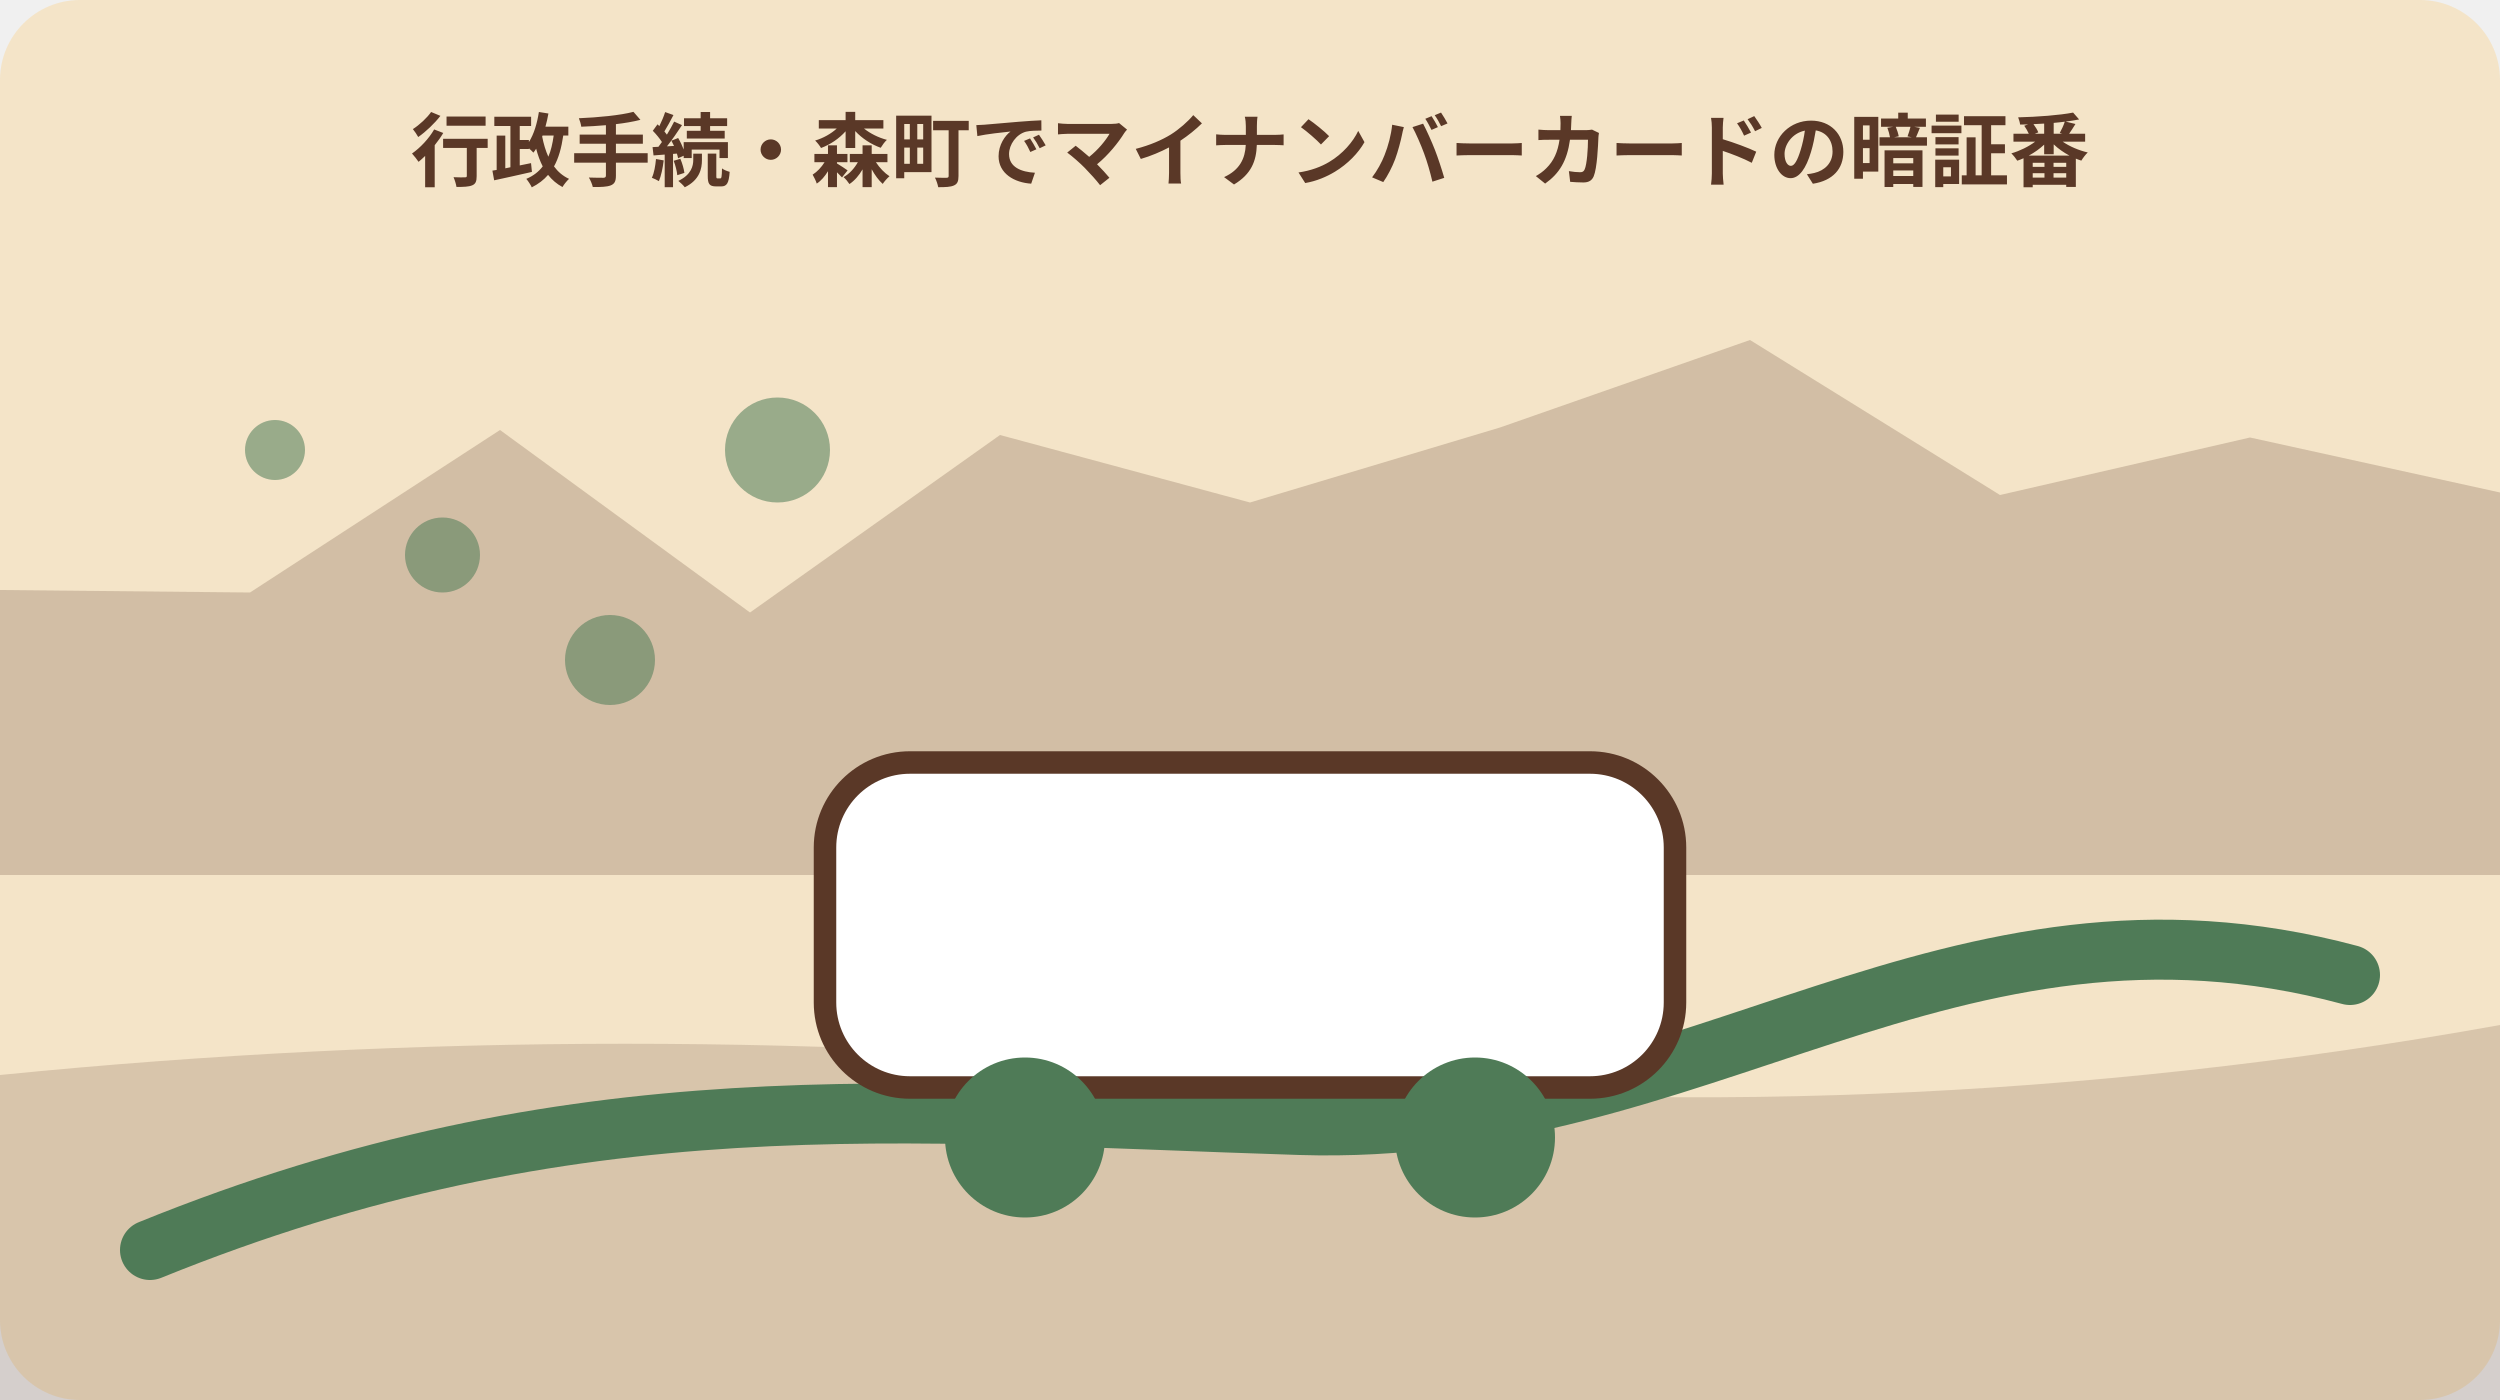
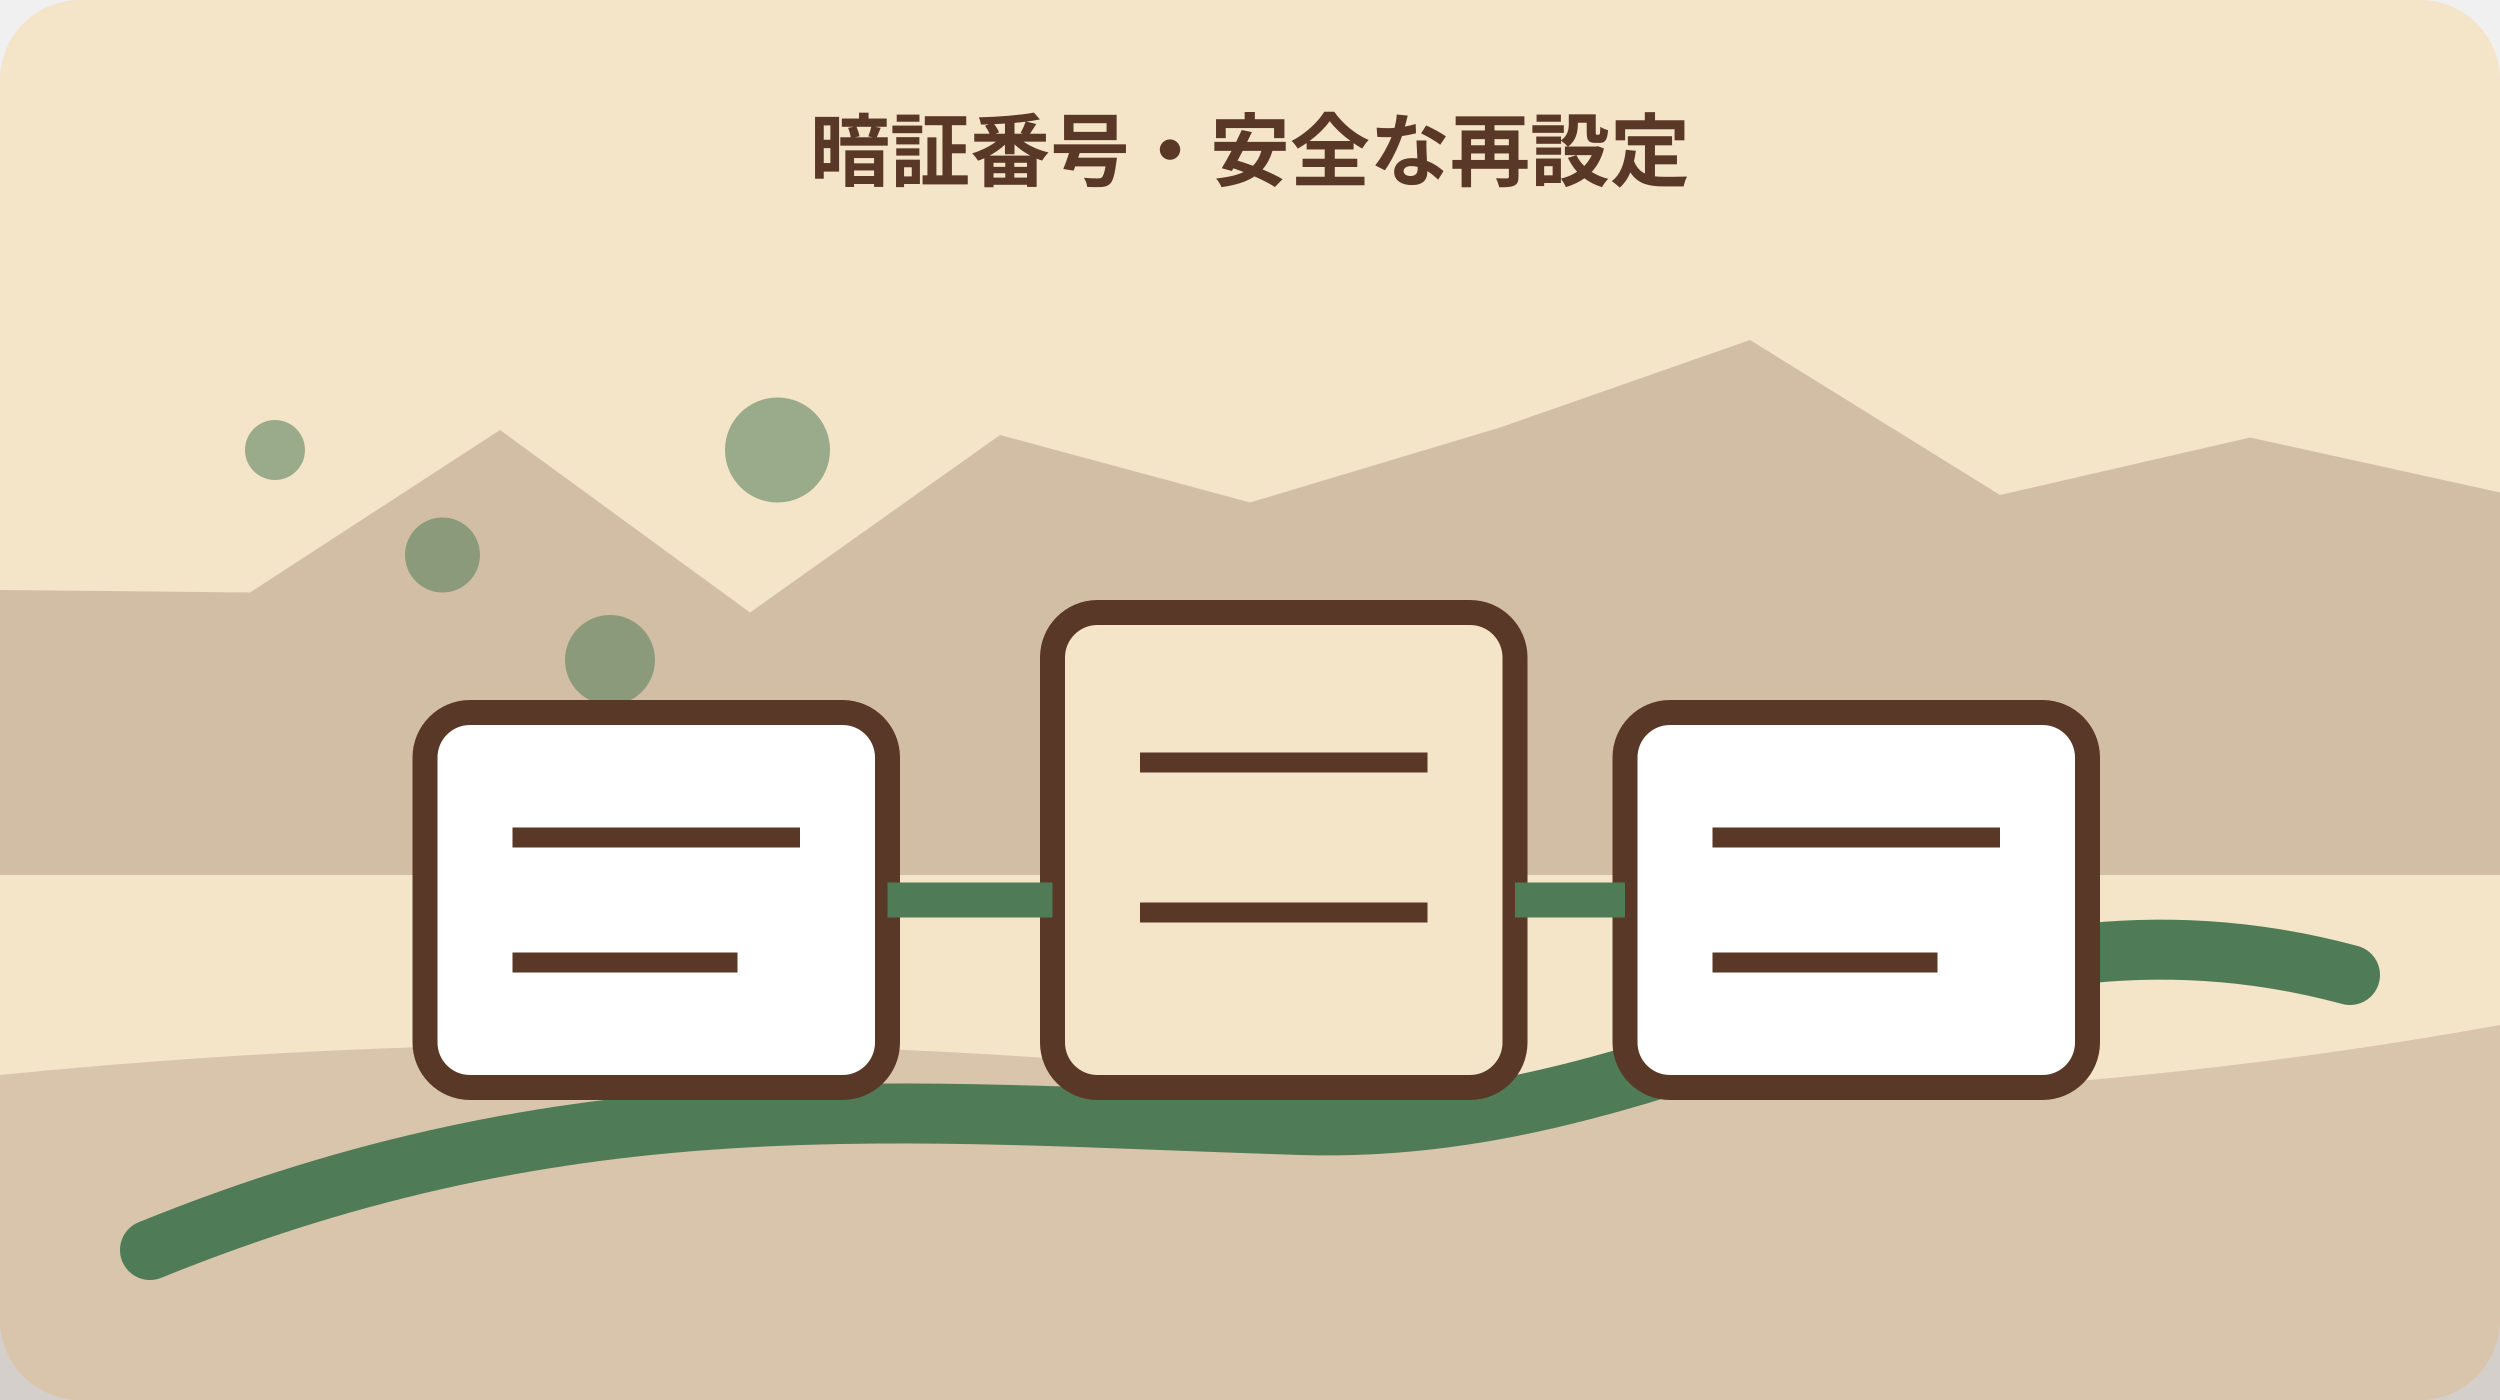
<svg xmlns="http://www.w3.org/2000/svg" width="1000" height="560" viewBox="0 0 1000 560" role="img" aria-labelledby="title desc" data-illustration="mori-editorial" data-topic-id="11" data-scene-index="3">
  <rect width="1000" height="560" rx="32" fill="#f4e4c8" />
  <polygon points="0,236 100,237 200,172 300,245 400,174 500,201 600,171 700,136 800,198 900,175 1000,197 1000,350 0,350" fill="#5a3827" opacity=".22" />
  <path d="M0 430 Q250 405 500 430 T1000 410 V560 H0Z" fill="#5a3827" opacity=".18" />
  <path d="M60 500 C230 431 360 445 520 450 S780 347 940 390" fill="none" stroke="#4f7b57" stroke-width="24" stroke-linecap="round" />
  <circle cx="110" cy="180" r="12" fill="#4f7b57" opacity=".55" />
  <circle cx="177" cy="222" r="15" fill="#4f7b57" opacity=".55" />
  <circle cx="244" cy="264" r="18" fill="#4f7b57" opacity=".55" />
  <circle cx="311" cy="180" r="21" fill="#4f7b57" opacity=".55" />
-   <g data-scene="transport">
-     <rect x="330" y="305" width="340" height="130" rx="34" fill="#fff" stroke="#5a3827" stroke-width="9" />
-     <circle cx="410" cy="455" r="32" fill="#4f7b57" />
-     <circle cx="590" cy="455" r="32" fill="#4f7b57" />
+   <g data-scene="pin-reset-safe-route">
+     <rect x="170" y="285" width="185" height="150" rx="18" fill="#fff" stroke="#5a3827" stroke-width="10" />
+     <rect x="421" y="245" width="185" height="190" rx="18" fill="#f4e4c8" stroke="#5a3827" stroke-width="10" />
+     <rect x="650" y="285" width="185" height="150" rx="18" fill="#fff" stroke="#5a3827" stroke-width="10" />
+     <path d="M355 360h66M606 360h44" stroke="#4f7b57" stroke-width="14" />
+     <path d="M205 335h115M205 385h90M456 305h115M456 365h115M685 335h115M685 385h90" stroke="#5a3827" stroke-width="8" />
  </g>
-   <text x="500" y="72" text-anchor="middle" font-family="sans-serif" font-size="32" font-weight="700" fill="#5a3827">行政手続・森町でマイナンバーカードの暗証番</text>
+   <text x="500" y="72" text-anchor="middle" font-family="sans-serif" font-size="32" font-weight="700" fill="#5a3827">暗証番号・安全な再設定</text>
</svg>
